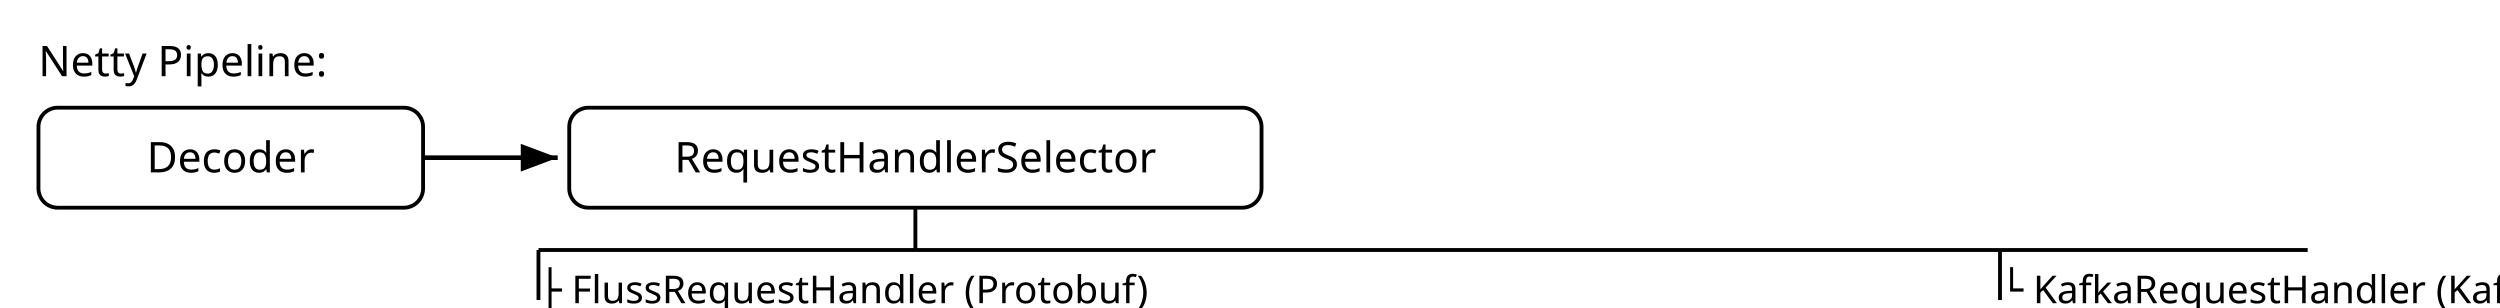
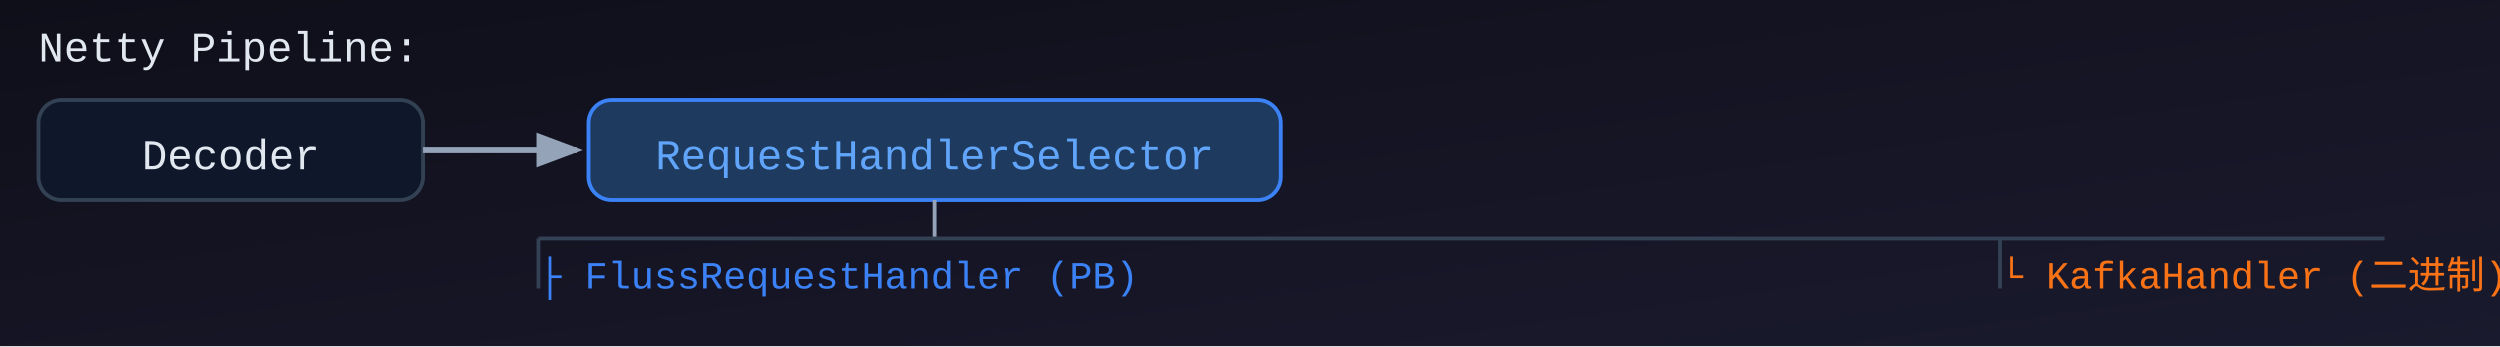
- <svg xmlns="http://www.w3.org/2000/svg" viewBox="0 0 650 80" width="650" height="80">
+ <svg xmlns="http://www.w3.org/2000/svg" viewBox="0 0 650 90" width="650" height="90">
  <defs>
-     <marker id="arrow-frpc3" markerWidth="8" markerHeight="6" refX="8" refY="3" orient="auto">
-       <path d="M0,0 L8,3 L0,6 Z" fill="currentColor" />
+     <linearGradient id="bg-grad" x1="0%" y1="0%" x2="100%" y2="100%">
+       <stop offset="0%" stop-color="#0f0f1a" />
+       <stop offset="100%" stop-color="#1a1a2e" />
+     </linearGradient>
+     <marker id="arr" markerWidth="8" markerHeight="6" refX="7" refY="3" orient="auto">
+       <polygon points="0 0, 8 3, 0 6" fill="#94a3b8" />
    </marker>
  </defs>
-   <text x="10" y="16" font-family="sans-serif" font-size="11" fill="currentColor" text-anchor="start" dominant-baseline="middle">Netty Pipeline:</text>
-   <rect x="10" y="28" width="100" height="26" rx="5" fill="transparent" stroke="currentColor" stroke-width="1" />
-   <text x="60" y="41" font-family="sans-serif" font-size="11" fill="currentColor" text-anchor="middle" dominant-baseline="middle">Decoder</text>
-   <line x1="110" y1="41" x2="145" y2="41" stroke="currentColor" stroke-width="1.2" marker-end="url(#arrow-frpc3)" />
-   <rect x="148" y="28" width="180" height="26" rx="5" fill="transparent" stroke="currentColor" stroke-width="1" />
-   <text x="238" y="41" font-family="sans-serif" font-size="11" fill="currentColor" text-anchor="middle" dominant-baseline="middle">RequestHandlerSelector</text>
-   <line x1="238" y1="54" x2="238" y2="65" stroke="currentColor" stroke-width="1" />
-   <line x1="140" y1="65" x2="600" y2="65" stroke="currentColor" stroke-width="1" />
-   <line x1="140" y1="65" x2="140" y2="78" stroke="currentColor" stroke-width="1" />
-   <line x1="520" y1="65" x2="520" y2="78" stroke="currentColor" stroke-width="1" />
-   <text x="140" y="76" font-family="sans-serif" font-size="10" fill="currentColor" text-anchor="start" dominant-baseline="middle">├ FlussRequestHandler (Protobuf)</text>
-   <text x="520" y="76" font-family="sans-serif" font-size="10" fill="currentColor" text-anchor="start" dominant-baseline="middle">└ KafkaRequestHandler (Kafka 二进制协议)</text>
+   <style>text{font-family:'SF Mono','Fira Code','Cascadia Code','Courier New','Microsoft YaHei','SimHei',monospace}</style>
+   <rect width="650" height="90" fill="url(#bg-grad)" />
+   <text x="10" y="16" font-size="11" fill="#e2e8f0">Netty Pipeline:</text>
+   <rect x="10" y="26" width="100" height="26" rx="6" fill="#0f172a" stroke="#334155" stroke-width="1" />
+   <text x="60" y="44" font-size="11" fill="#e2e8f0" text-anchor="middle">Decoder</text>
+   <line x1="110" y1="39" x2="150" y2="39" stroke="#94a3b8" stroke-width="1.5" marker-end="url(#arr)" />
+   <rect x="153" y="26" width="180" height="26" rx="6" fill="#1e3a5f" stroke="#3b82f6" stroke-width="1" />
+   <text x="243" y="44" font-size="11" fill="#60a5fa" text-anchor="middle">RequestHandlerSelector</text>
+   <line x1="243" y1="52" x2="243" y2="62" stroke="#94a3b8" stroke-width="1" />
+   <line x1="140" y1="62" x2="620" y2="62" stroke="#334155" stroke-width="1" />
+   <line x1="140" y1="62" x2="140" y2="75" stroke="#334155" stroke-width="1" />
+   <line x1="520" y1="62" x2="520" y2="75" stroke="#334155" stroke-width="1" />
+   <text x="140" y="75" font-size="10" fill="#3b82f6">├ FlussRequestHandler (PB)</text>
+   <text x="520" y="75" font-size="10" fill="#f97316">└ KafkaHandler (二进制)</text>
</svg>
